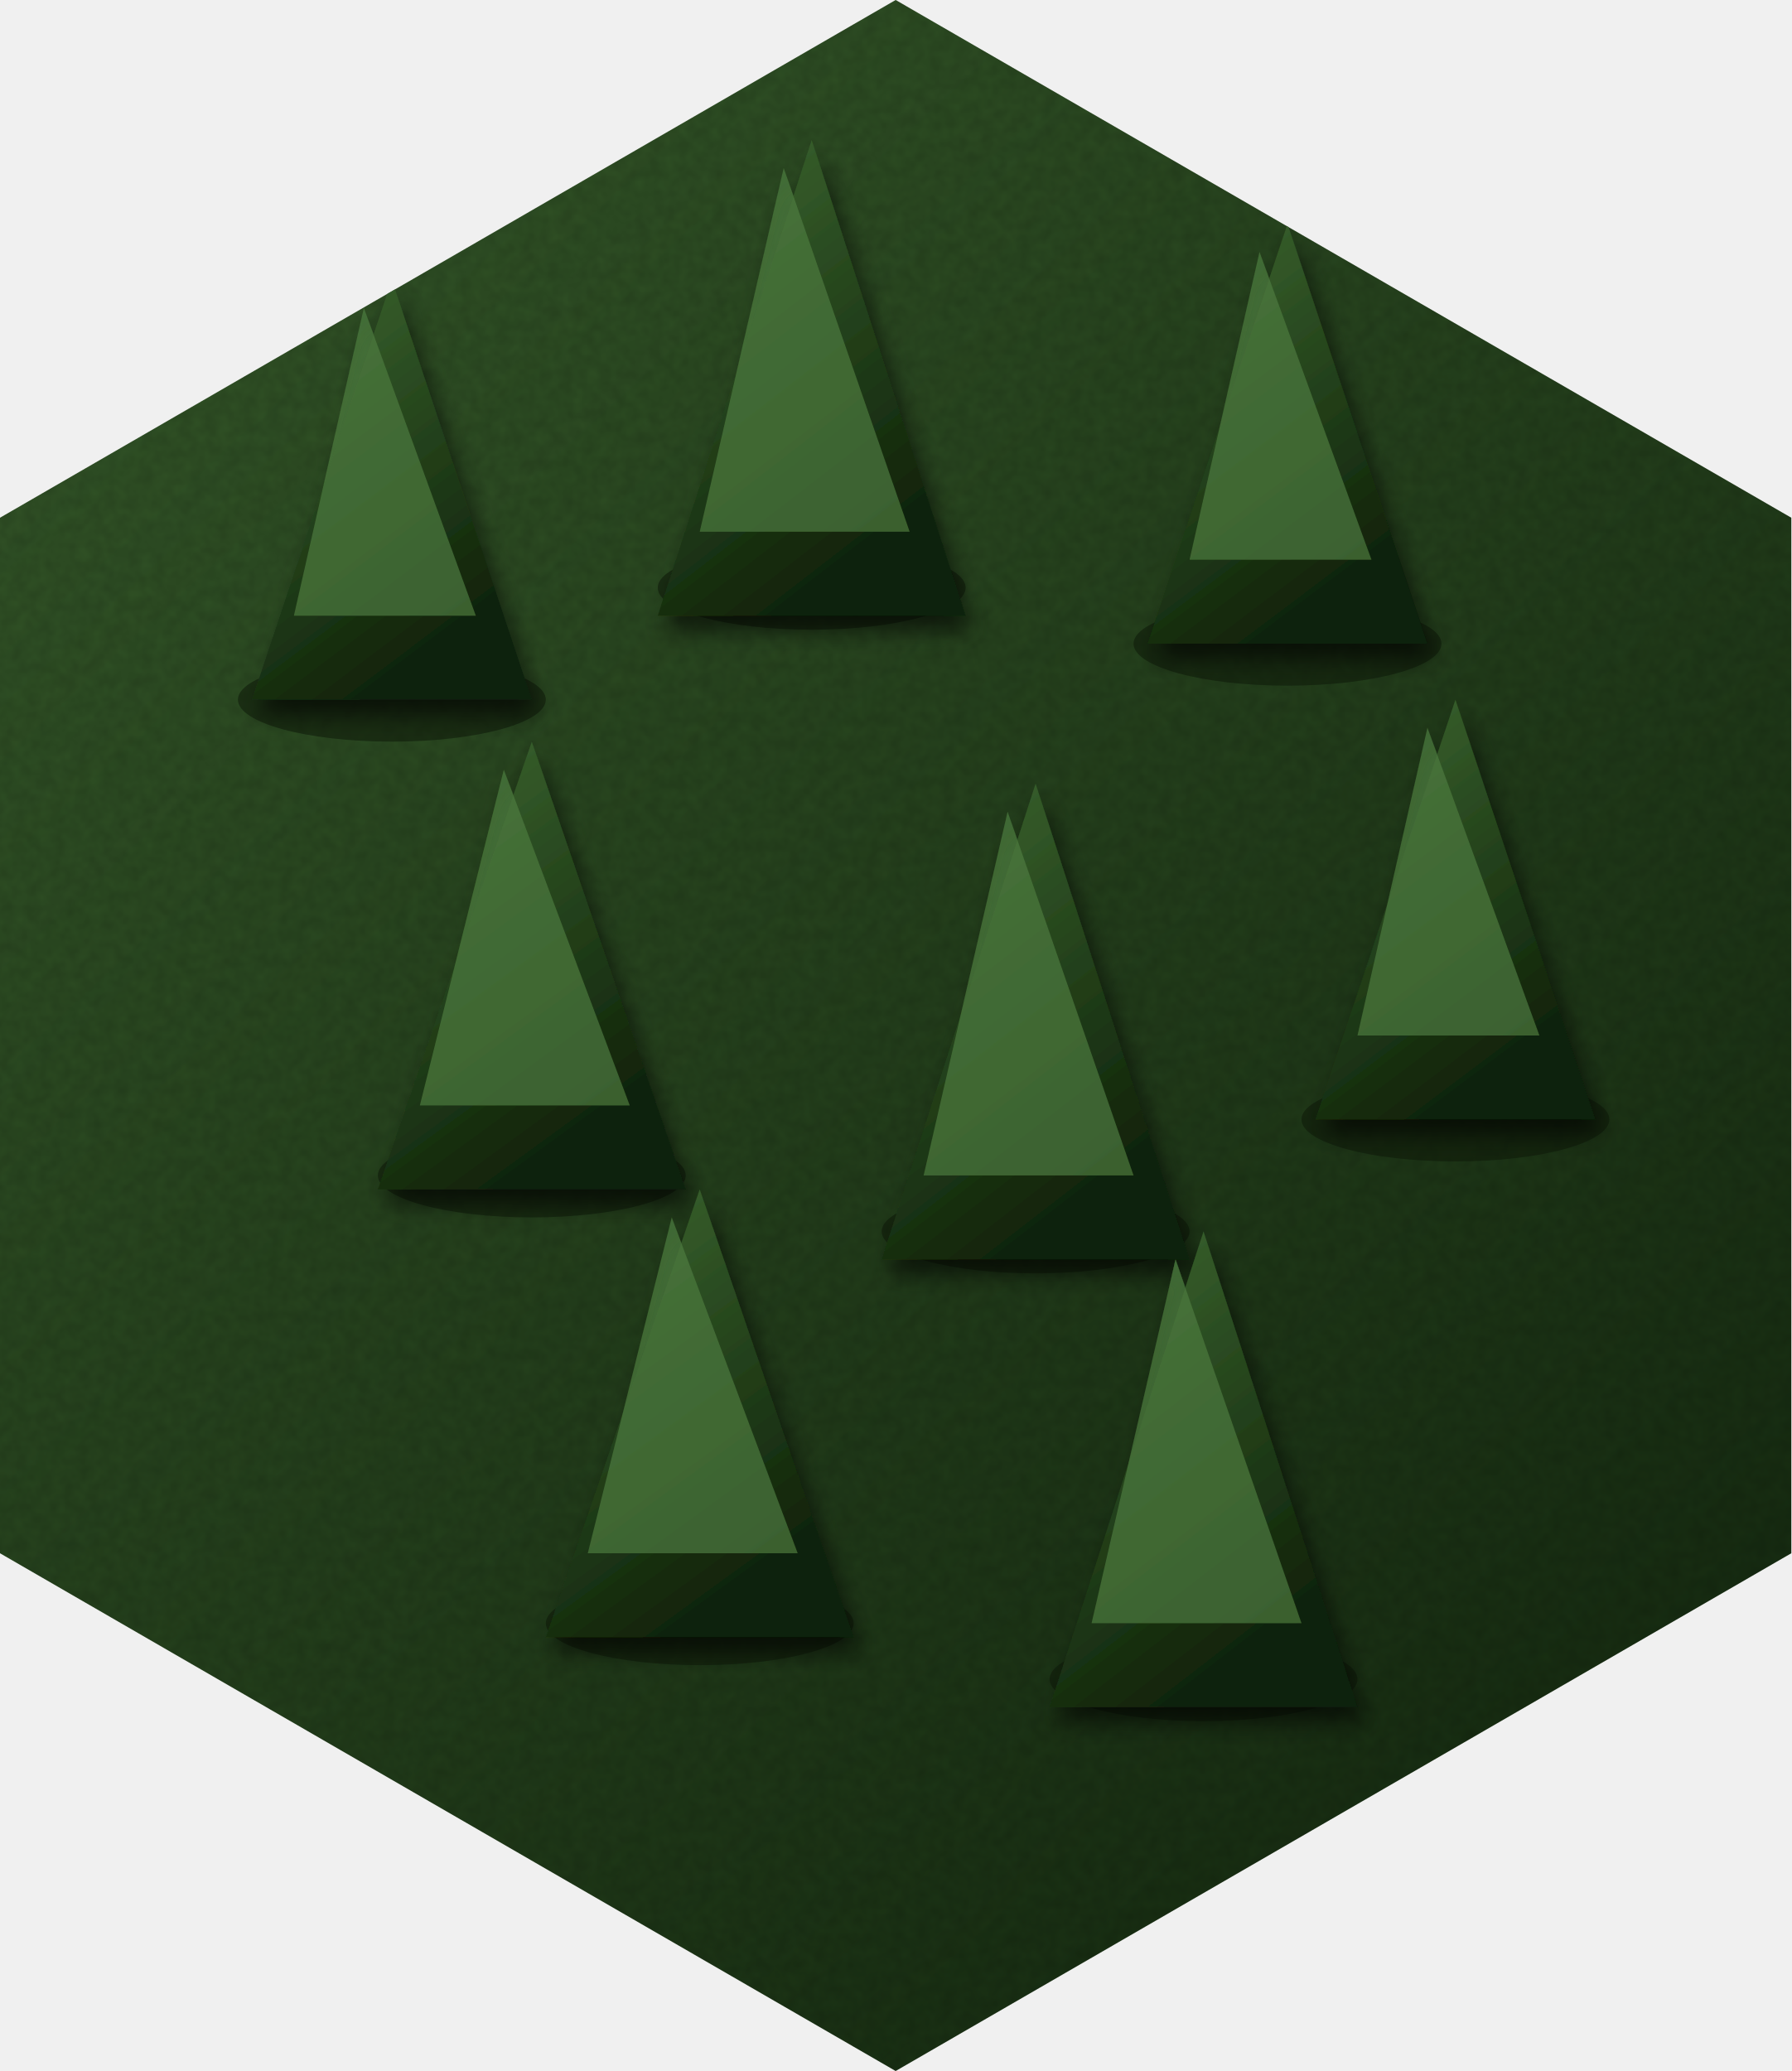
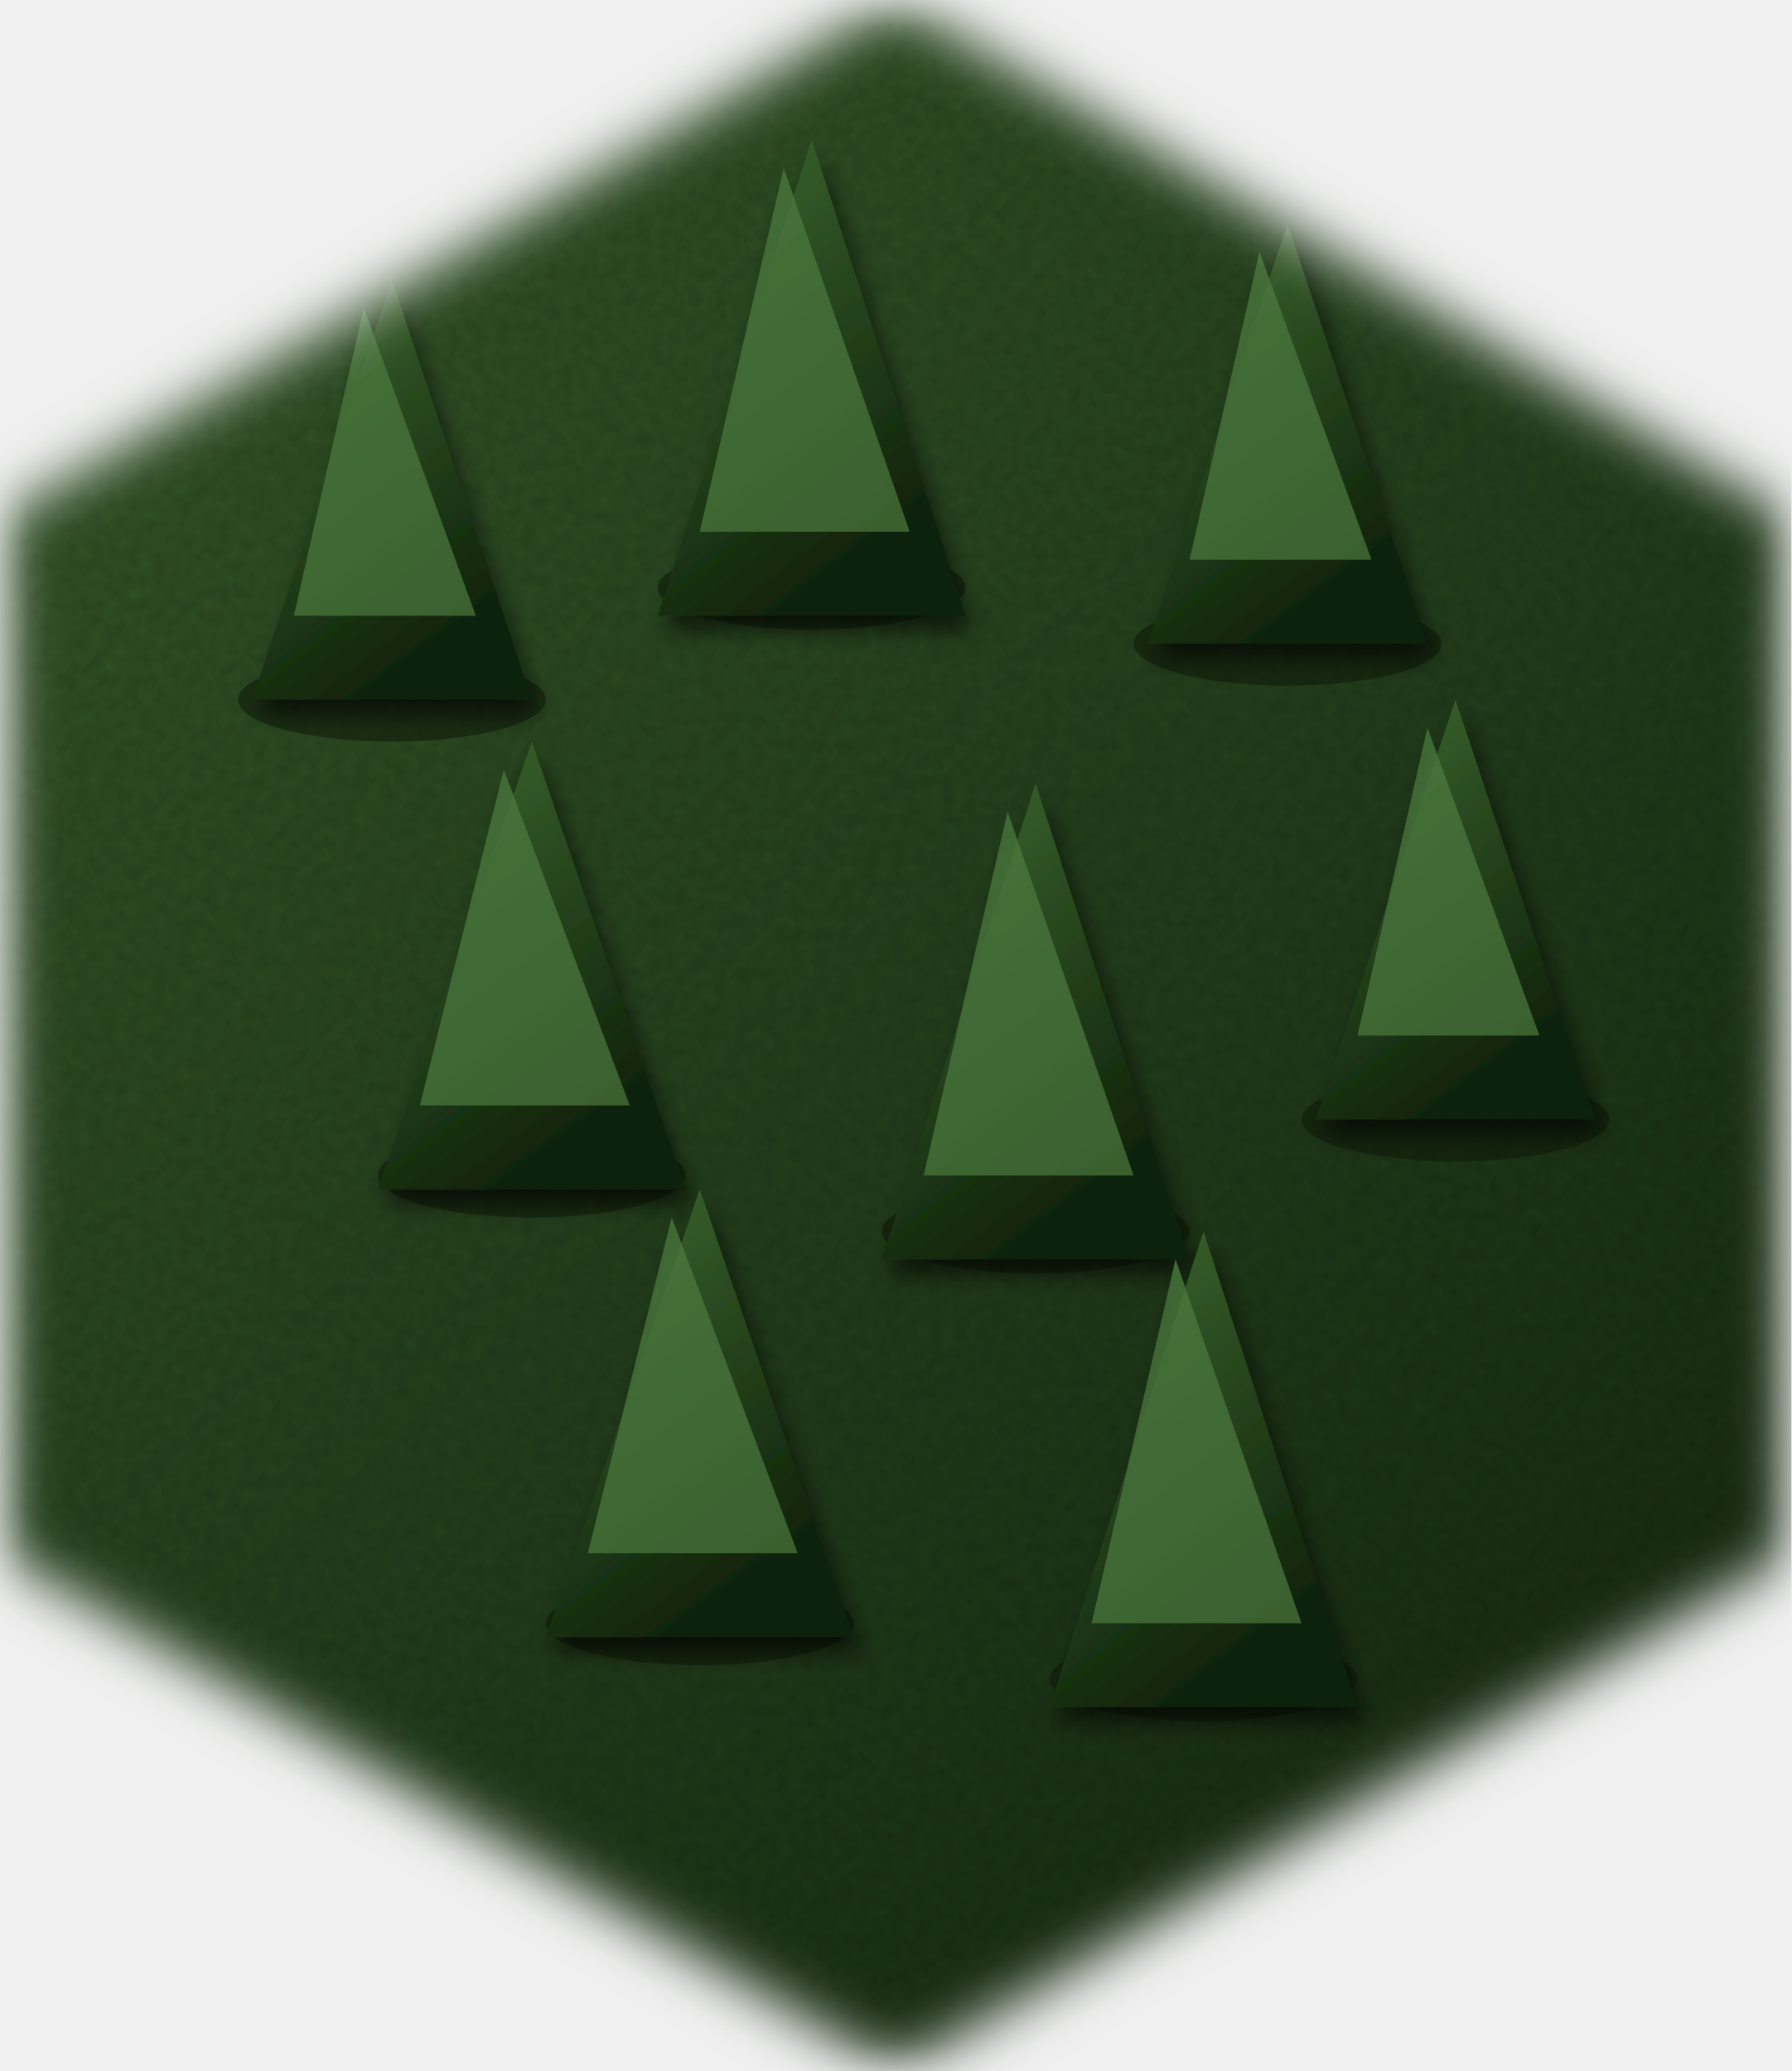
<svg xmlns="http://www.w3.org/2000/svg" viewBox="0 0 128 148" preserveAspectRatio="xMidYMid meet">
  <defs>
    <clipPath id="hex">
      <polygon points="64,0 128,37 128,111 64,148 0,111 0,37" />
    </clipPath>
+     <mask id="softhex">
+       <polygon points="64,0 128,37 128,111 64,148 0,111 0,37" fill="white" filter="url(#hexblur)" />
+     </mask>
+     <filter id="hexblur" x="-10%" y="-10%" width="120%" height="120%">
+       <feGaussianBlur stdDeviation="2" />
+     </filter>
    <linearGradient id="lg-base" x1="0" y1="0" x2="0.8" y2="1">
      <stop offset="0" stop-color="#365a2a" />
      <stop offset="1" stop-color="#152a10" />
    </linearGradient>
    <linearGradient id="lg-tree" x1="0" y1="0" x2="0.5" y2="1">
      <stop offset="0" stop-color="#3e6a32" />
      <stop offset="1" stop-color="#0e2008" />
    </linearGradient>
    <filter id="nz" x="0" y="0" width="1" height="1">
      <feTurbulence type="fractalNoise" baseFrequency="1.1" numOctaves="2" seed="19" />
      <feColorMatrix values="0 0 0 0 0  0 0 0 0 0  0 0 0 0 0  0 0 0 0.28 0" />
      <feComposite in2="SourceGraphic" operator="in" />
    </filter>
    <filter id="ds" x="-30%" y="-30%" width="160%" height="160%">
      <feGaussianBlur in="SourceAlpha" stdDeviation="0.8" />
      <feOffset dx="0.5" dy="1.1" />
      <feComponentTransfer>
        <feFuncA type="linear" slope="0.6" />
      </feComponentTransfer>
      <feMerge>
        <feMergeNode />
        <feMergeNode in="SourceGraphic" />
      </feMerge>
    </filter>
  </defs>
-   <g clip-path="url(#hex)">
+   <g mask="url(#softhex)">
    <rect x="0" y="0" width="128" height="148" fill="url(#lg-base)" />
    <rect x="0" y="0" width="128" height="148" fill="#0a1606" filter="url(#nz)" opacity="0.65" />
    <g fill="#0c1808" opacity="0.55">
      <ellipse cx="28" cy="50" rx="11" ry="3" />
      <ellipse cx="58" cy="42" rx="11" ry="3" />
      <ellipse cx="92" cy="46" rx="11" ry="3" />
      <ellipse cx="38" cy="84" rx="11" ry="3" />
      <ellipse cx="74" cy="88" rx="11" ry="3" />
      <ellipse cx="104" cy="80" rx="11" ry="3" />
      <ellipse cx="50" cy="116" rx="11" ry="3" />
      <ellipse cx="86" cy="120" rx="11" ry="3" />
    </g>
    <g filter="url(#ds)">
      <g transform="translate(28,34)">
        <polygon points="0,-14 -10,16 10,16" fill="url(#lg-tree)" />
        <polygon points="-2,-12 -7,10 6,10" fill="#4d7a3e" opacity="0.7" />
      </g>
      <g transform="translate(58,26)">
        <polygon points="0,-16 -11,18 11,18" fill="url(#lg-tree)" />
        <polygon points="-2,-14 -8,12 7,12" fill="#4d7a3e" opacity="0.7" />
      </g>
      <g transform="translate(92,30)">
        <polygon points="0,-14 -10,16 10,16" fill="url(#lg-tree)" />
        <polygon points="-2,-12 -7,10 6,10" fill="#4d7a3e" opacity="0.7" />
      </g>
      <g transform="translate(38,68)">
        <polygon points="0,-15 -11,17 11,17" fill="url(#lg-tree)" />
        <polygon points="-2,-13 -8,11 7,11" fill="#4d7a3e" opacity="0.7" />
      </g>
      <g transform="translate(74,72)">
        <polygon points="0,-16 -11,18 11,18" fill="url(#lg-tree)" />
        <polygon points="-2,-14 -8,12 7,12" fill="#4d7a3e" opacity="0.7" />
      </g>
      <g transform="translate(104,64)">
        <polygon points="0,-14 -10,16 10,16" fill="url(#lg-tree)" />
        <polygon points="-2,-12 -7,10 6,10" fill="#4d7a3e" opacity="0.7" />
      </g>
      <g transform="translate(50,100)">
        <polygon points="0,-15 -11,17 11,17" fill="url(#lg-tree)" />
        <polygon points="-2,-13 -8,11 7,11" fill="#4d7a3e" opacity="0.7" />
      </g>
      <g transform="translate(86,104)">
        <polygon points="0,-16 -11,18 11,18" fill="url(#lg-tree)" />
        <polygon points="-2,-14 -8,12 7,12" fill="#4d7a3e" opacity="0.7" />
      </g>
    </g>
  </g>
</svg>
